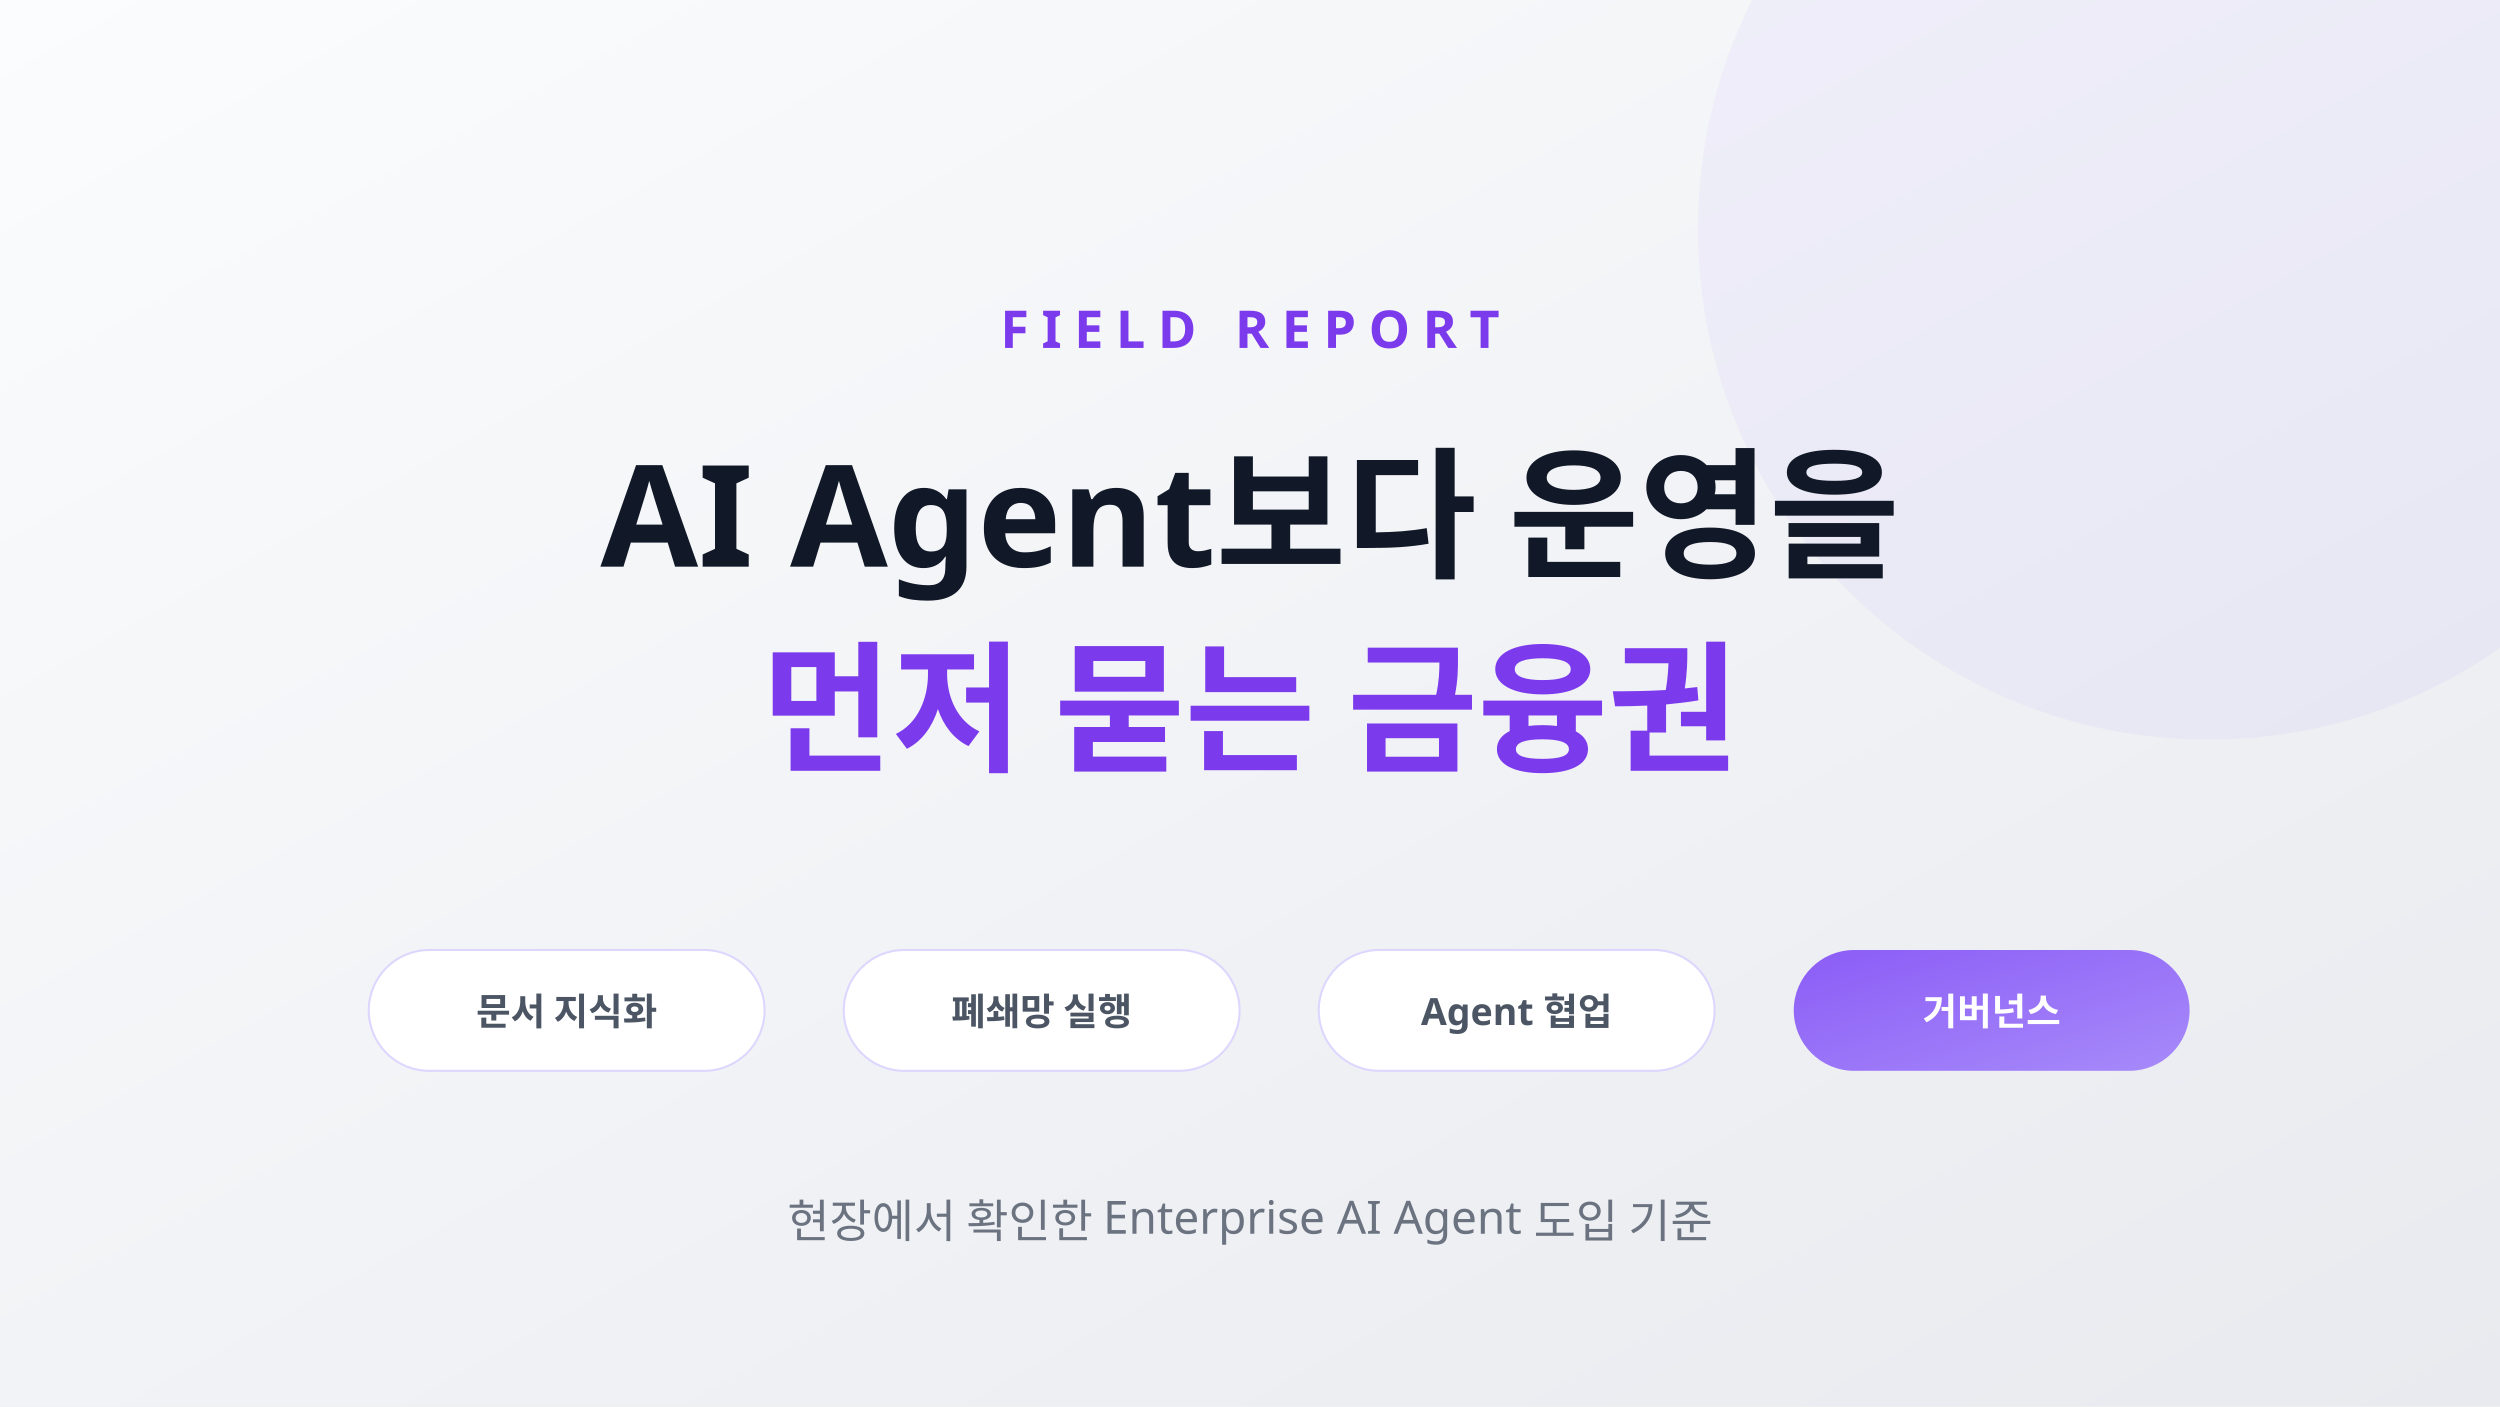
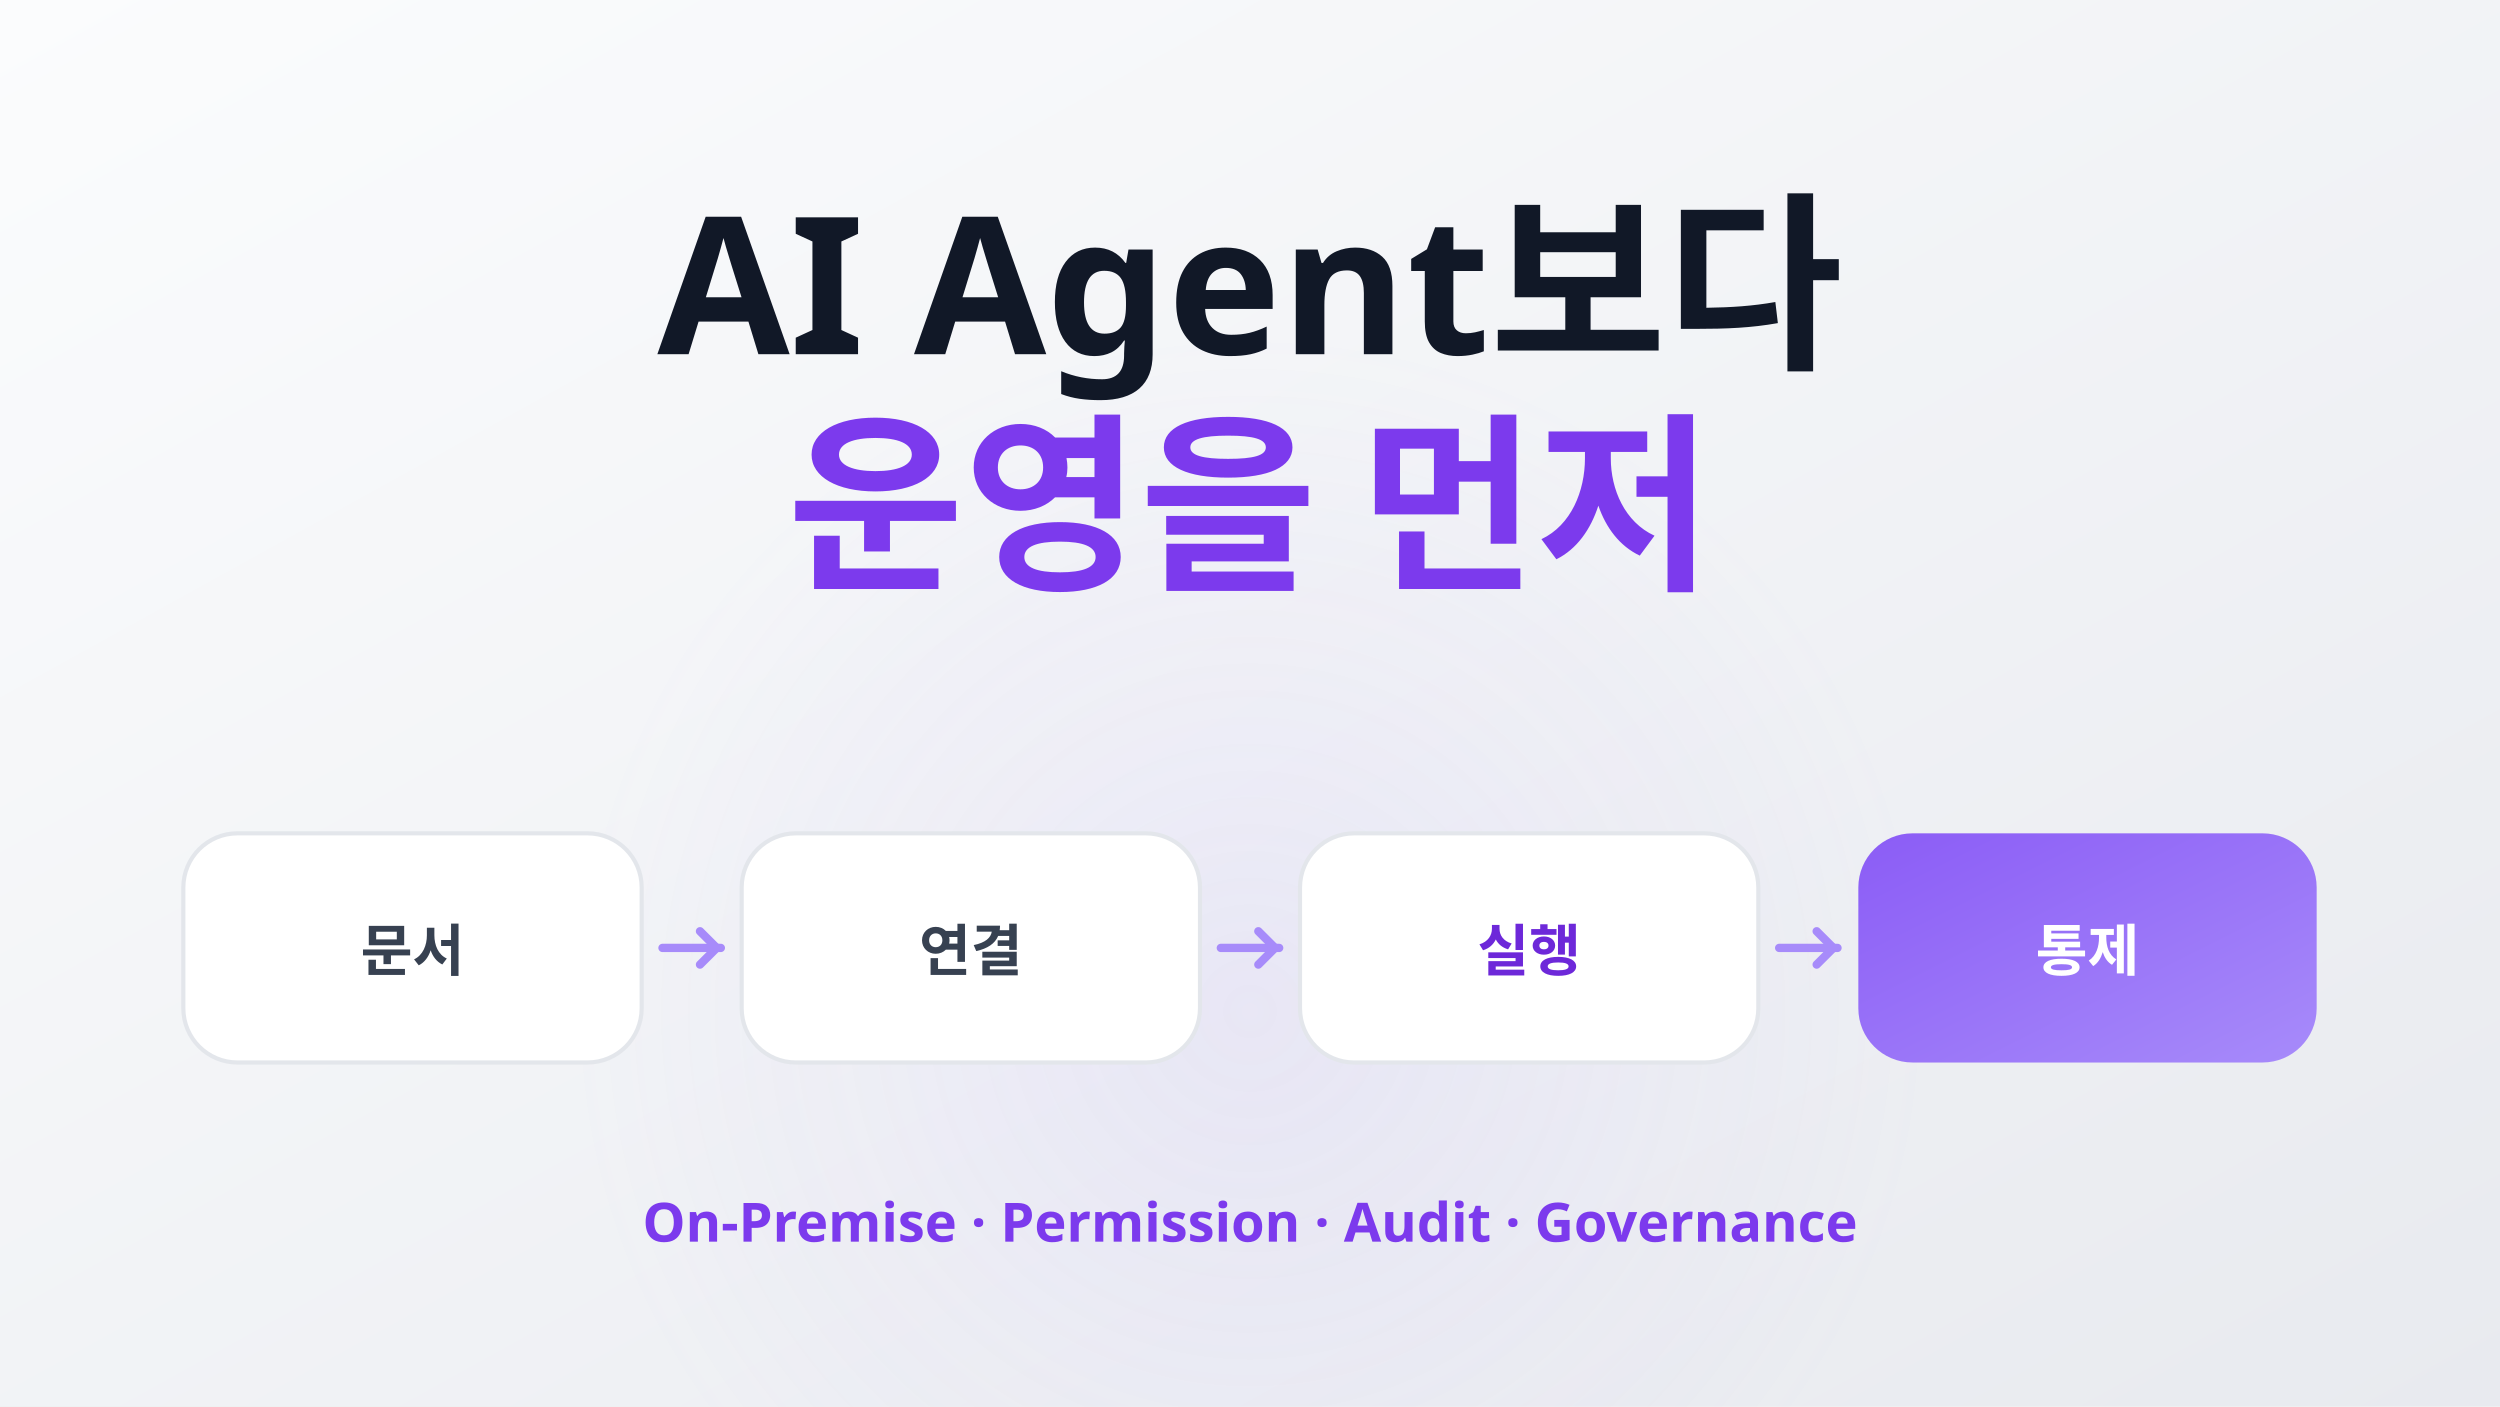
- <svg xmlns="http://www.w3.org/2000/svg" viewBox="0 0 1200 675" role="img" aria-label="금융사가 AI Agent에게 묻는 것">
+ <svg xmlns="http://www.w3.org/2000/svg" viewBox="0 0 1200 675" role="img" aria-label="AI Agent보다 운영을 먼저 묻는 금융권">
  <defs>
    <linearGradient id="bg" x1="0" y1="0" x2="1" y2="1">
      <stop offset="0" stop-color="#fbfcfd" />
      <stop offset="1" stop-color="#e8eaef" />
    </linearGradient>
    <linearGradient id="brand" x1="0" y1="0" x2="1" y2="1">
      <stop offset="0" stop-color="#8b5cf6" />
      <stop offset="1" stop-color="#a78bfa" />
    </linearGradient>
+     <radialGradient id="glow" cx="50%" cy="50%" r="50%">
+       <stop offset="0" stop-color="#a78bfa" stop-opacity="0.10" />
+       <stop offset="1" stop-color="#a78bfa" stop-opacity="0" />
+     </radialGradient>
  </defs>
  <rect width="1200" height="675" fill="url(#bg)" />
-   <circle cx="1060" cy="110" r="245" fill="#a78bfa" opacity="0.08" />
-   <text x="600" y="167" text-anchor="middle" font-family="Pretendard,'Malgun Gothic',sans-serif" font-size="25" font-weight="700" fill="#7c3aed" letter-spacing="6">FIELD REPORT</text>
-   <text x="600" y="272" text-anchor="middle" font-family="Pretendard,'Malgun Gothic',sans-serif" font-size="68" font-weight="800" fill="#111827">AI Agent보다 운영을</text>
-   <text x="600" y="365" text-anchor="middle" font-family="Pretendard,'Malgun Gothic',sans-serif" font-size="68" font-weight="800" fill="#7c3aed">먼저 묻는 금융권</text>
-   <g font-family="Pretendard,'Malgun Gothic',sans-serif" font-size="18" font-weight="700">
-     <rect x="177" y="456" width="190" height="58" rx="29" fill="#fff" stroke="#ddd6fe" />
-     <text x="272" y="492" text-anchor="middle" fill="#4b5563">문서 지식화</text>
-     <rect x="405" y="456" width="190" height="58" rx="29" fill="#fff" stroke="#ddd6fe" />
-     <text x="500" y="492" text-anchor="middle" fill="#4b5563">폐쇄망 실행</text>
-     <rect x="633" y="456" width="190" height="58" rx="29" fill="#fff" stroke="#ddd6fe" />
-     <text x="728" y="492" text-anchor="middle" fill="#4b5563">Agent 협업</text>
-     <rect x="861" y="456" width="190" height="58" rx="29" fill="url(#brand)" />
-     <text x="956" y="492" text-anchor="middle" fill="#fff">거버넌스</text>
+   <circle cx="600" cy="486" r="330" fill="url(#glow)" />
+   <text x="600" y="170" text-anchor="middle" font-family="Pretendard,'Pretendard Variable','Malgun Gothic','Apple SD Gothic Neo','Noto Sans KR',sans-serif" font-size="92" font-weight="800" fill="#111827">AI Agent보다</text>
+   <text x="600" y="276" text-anchor="middle" font-family="Pretendard,'Pretendard Variable','Malgun Gothic','Apple SD Gothic Neo','Noto Sans KR',sans-serif" font-size="92" font-weight="800" fill="#7c3aed">운영을 먼저</text>
+   <g>
+     <rect x="88" y="400" width="220" height="110" rx="26" fill="#ffffff" stroke="#e3e6eb" stroke-width="2" />
+     <rect x="356" y="400" width="220" height="110" rx="26" fill="#ffffff" stroke="#e3e6eb" stroke-width="2" />
+     <rect x="624" y="400" width="220" height="110" rx="26" fill="#ffffff" stroke="#e3e6eb" stroke-width="2" />
+     <rect x="892" y="400" width="220" height="110" rx="26" fill="url(#brand)" />
  </g>
-   <text x="600" y="594" text-anchor="middle" font-family="Pretendard,'Malgun Gothic',sans-serif" font-size="22" fill="#6b7280">현장에서 확인한 Enterprise AI Agent 도입 기준</text>
+   <g text-anchor="middle" font-family="Pretendard,'Pretendard Variable','Malgun Gothic','Apple SD Gothic Neo','Noto Sans KR',sans-serif" font-size="27" font-weight="700">
+     <text x="198" y="466" fill="#374151">문서</text>
+     <text x="466" y="466" fill="#374151">연결</text>
+     <text x="734" y="466" fill="#6d28d9">실행</text>
+     <text x="1002" y="466" fill="#ffffff">통제</text>
+   </g>
+   <g stroke="#a78bfa" stroke-width="4" stroke-linecap="round" fill="none">
+     <path d="M318 455 h28" />
+     <path d="M336 447 l8 8 -8 8" />
+     <path d="M586 455 h28" />
+     <path d="M604 447 l8 8 -8 8" />
+     <path d="M854 455 h28" />
+     <path d="M872 447 l8 8 -8 8" />
+   </g>
+   <text x="600" y="596" text-anchor="middle" font-family="Pretendard,'Pretendard Variable','Malgun Gothic','Apple SD Gothic Neo','Noto Sans KR',sans-serif" font-size="26" font-weight="700" fill="#7c3aed">On-Premise · Permission · Audit · Governance</text>
</svg>
